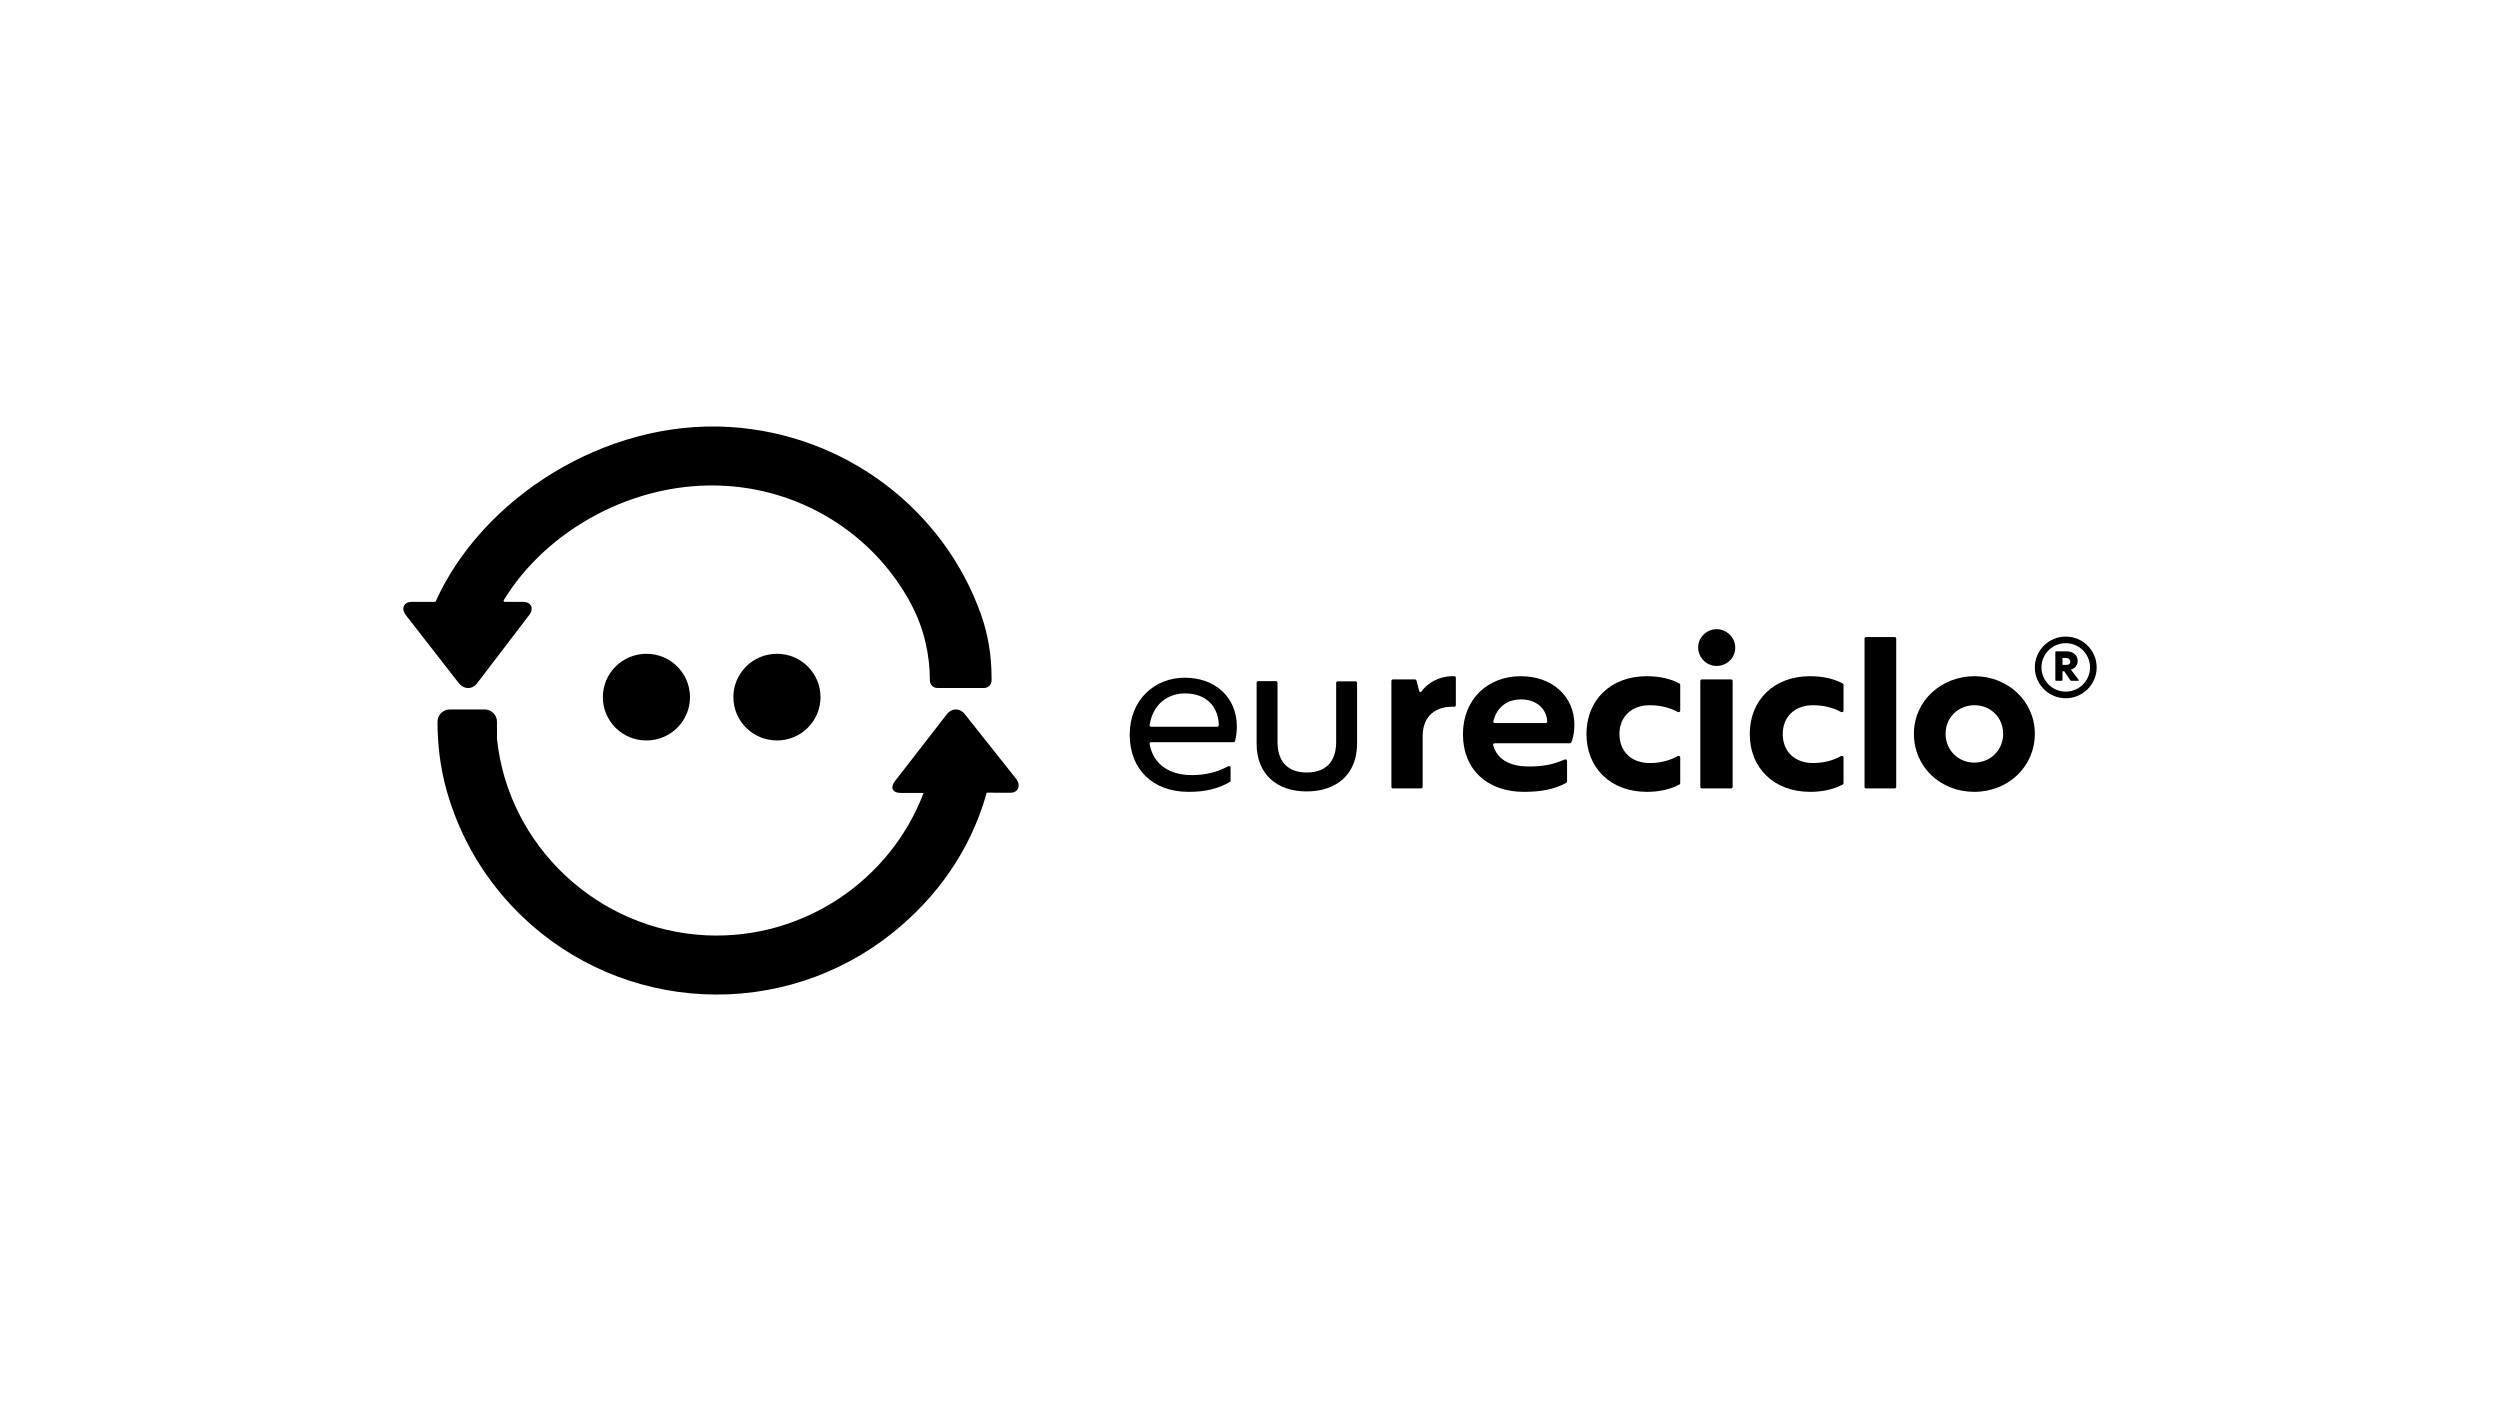
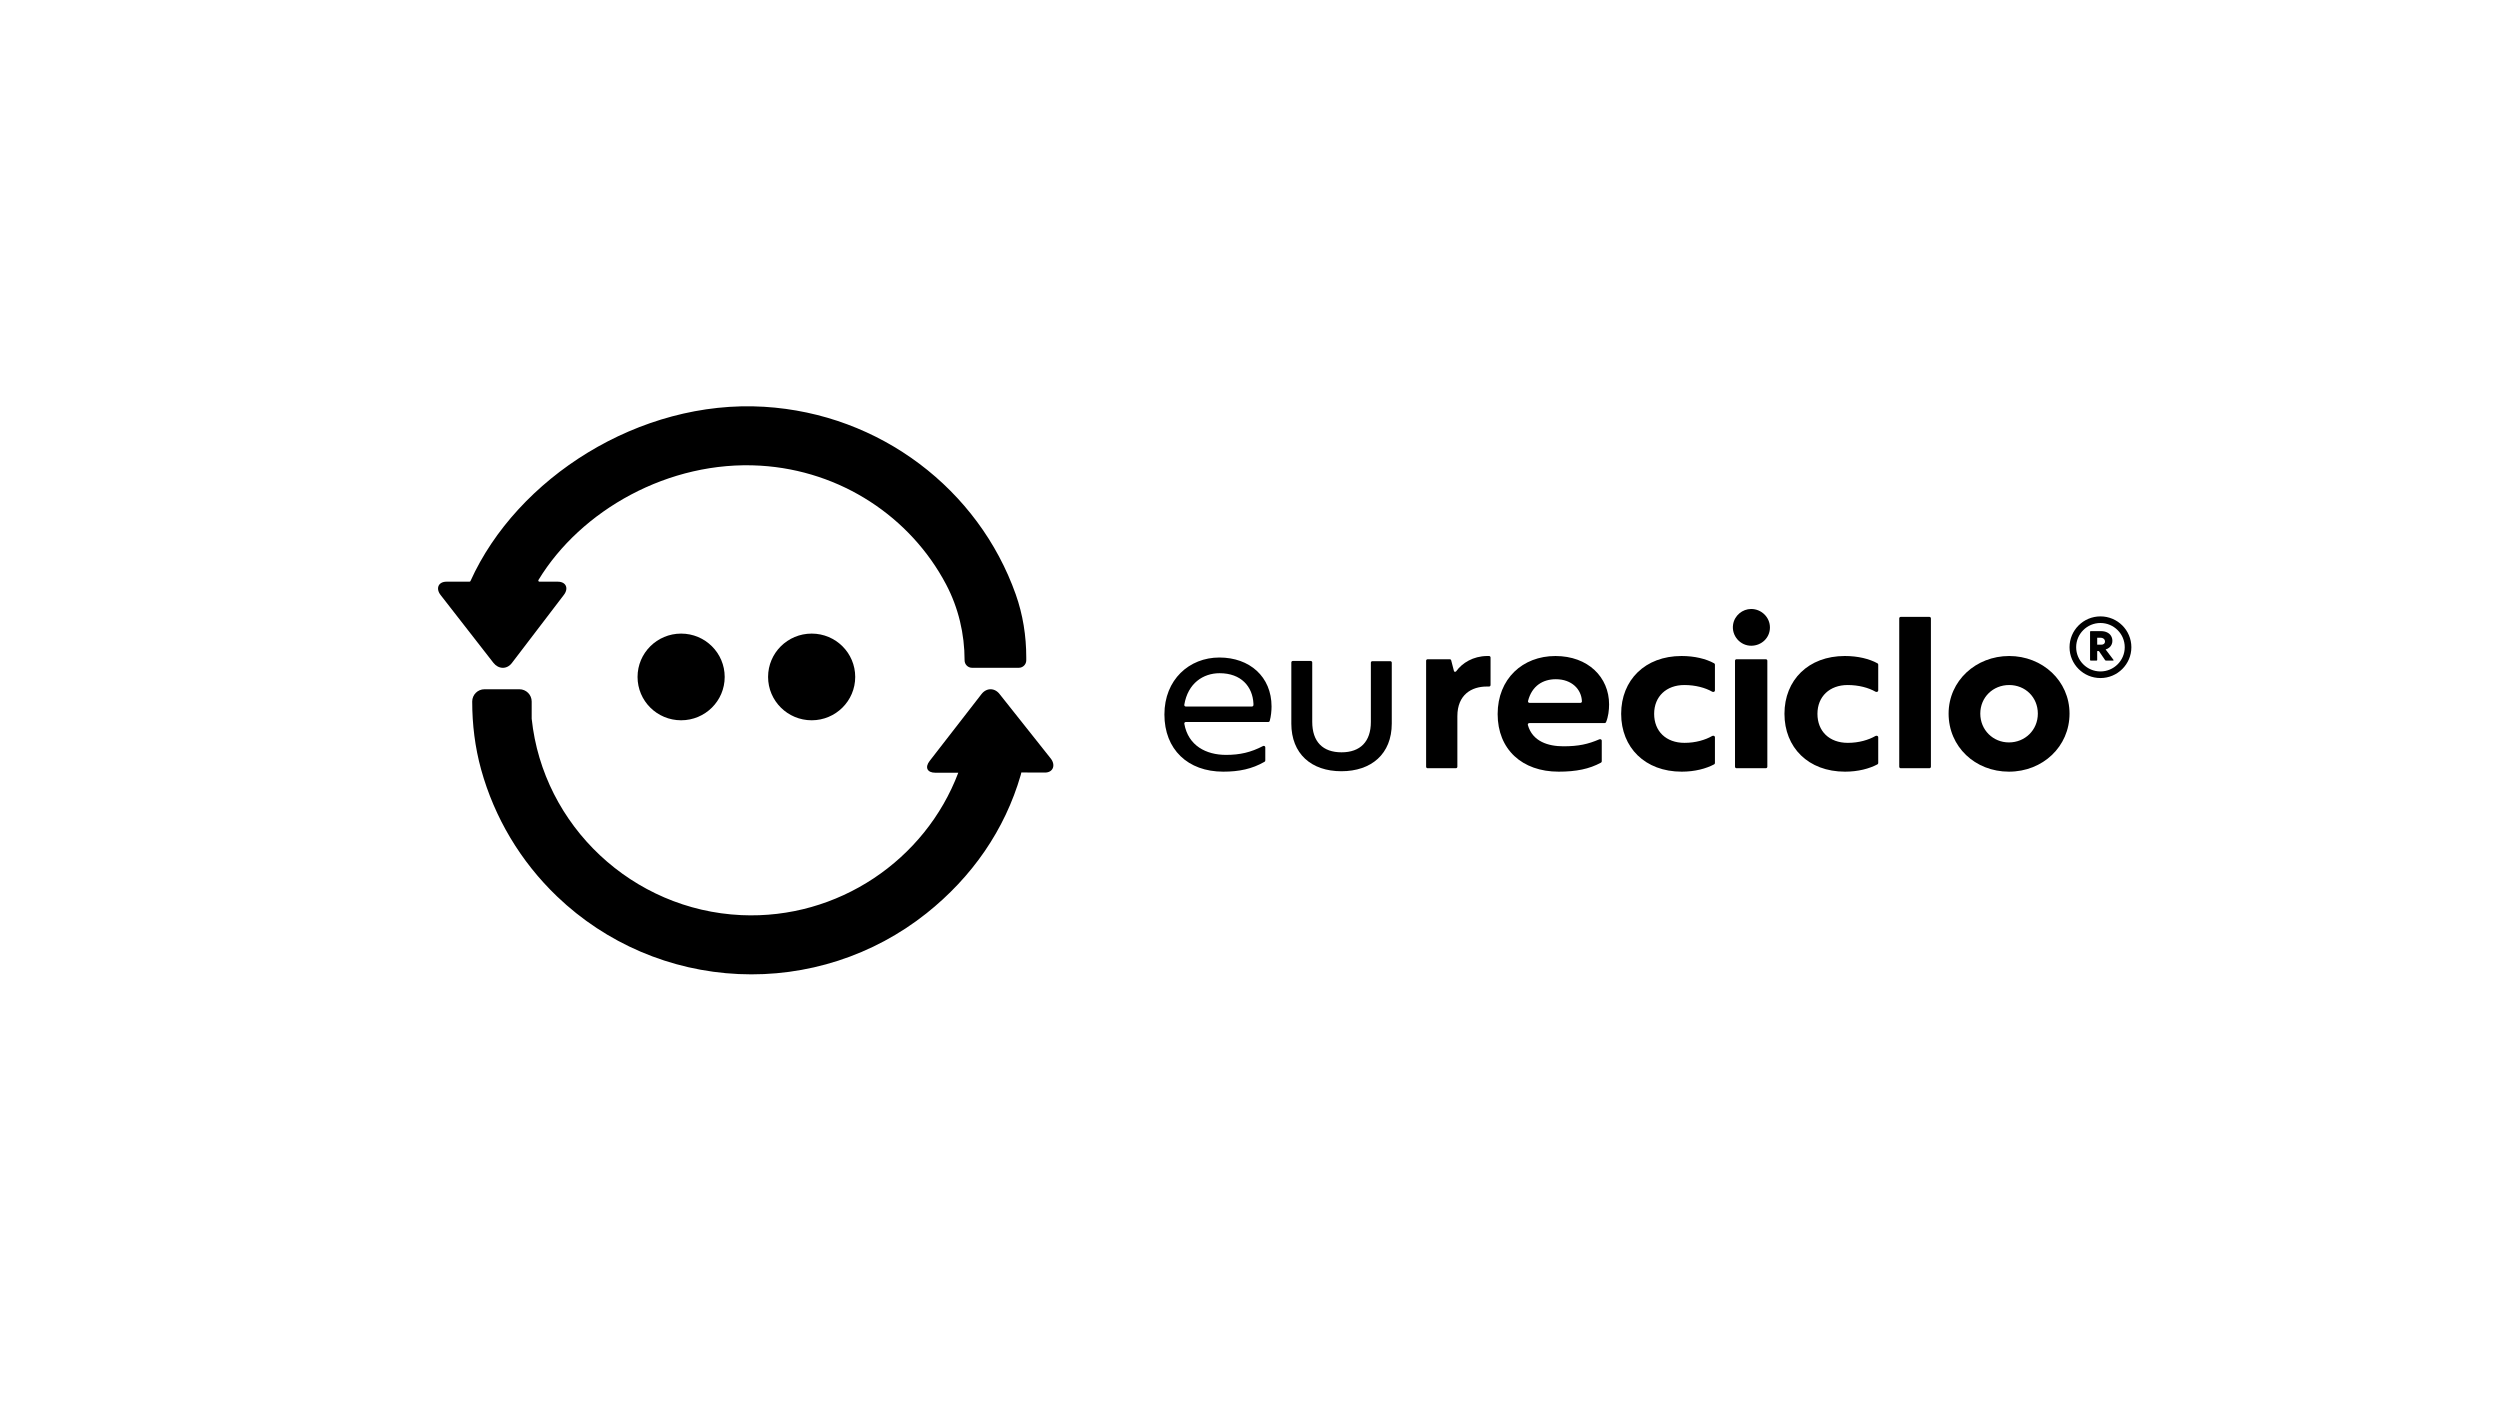
<svg xmlns="http://www.w3.org/2000/svg" id="Layer_1" data-name="Layer 1" viewBox="0 0 4153.11 2360.67">
  <defs>
-     <style>
-       .cls-1 {
-         stroke-width: 0px;
-       }
-     </style>
+     
  </defs>
-   <path class="cls-1" d="m1146.24,1158.11c0,39.79-32.35,72-72.38,72s-72.38-32.21-72.38-72,32.42-72,72.38-72,72.38,32.21,72.38,72" />
-   <path class="cls-1" d="m1363.07,1158.11c0,39.79-32.42,72-72.34,72s-72.41-32.21-72.41-72,32.38-72,72.41-72,72.34,32.21,72.34,72" />
-   <path class="cls-1" d="m1688.03,1293.8l-85-107.1c-8.27-10.82-21.82-10.85-30.19-.07l-86.17,111.11c-8.3,10.75-3.98,19.55,9.67,19.52h37.94c-54.92,145.3-199.99,243.85-360.46,236.54-180.55-8.26-329.38-148.16-348.2-326.2h-.02v-28.67c0-11.25-9.14-20.37-20.42-20.37h-57.96c-11.28,0-20.42,9.12-20.42,20.37h0c0,38.07,4.63,76.08,14.77,112.79,22.04,79.79,65.43,152.91,126.3,211.13,81.4,77.97,188.43,123.7,301.46,128.85,112.93,5.19,223.73-30.61,311.99-100.8,75.69-60.21,130.29-138.5,156.78-230.09l.95-3.99,39.21.15c13.69,0,18.08-12.39,9.78-23.17Z" />
-   <path class="cls-1" d="m1211.96,709.31c-207.54-12.57-411.09,118.84-488.03,289.48-.3.66-.95,1.08-1.67,1.08h-38.09c-13.89,0-18.28,11.5-9.81,22.22l87.58,112.47c8.44,10.78,22.26,11.4,30.63.58l86.41-113.22c8.41-10.78,3.91-22.04-9.95-22.04h-30.54c-1.45,0-2.37-1.6-1.62-2.84,70.12-115.64,216.61-199.13,368.91-189.89,133.46,8.1,249.19,85.29,308.27,197.25,20.49,38.84,30.72,82.25,30.72,126.13h0c0,6.85,5.56,12.39,12.43,12.39h77.59c6.86,0,12.43-5.55,12.43-12.39v-4.99c0-35.55-5.57-70.97-17.44-104.49-61.79-174.47-225.28-300.02-417.82-311.73Z" />
+   <path class="cls-2" d="m1203.89,1124.56c0,39.79-32.35,72-72.38,72s-72.38-32.21-72.38-72,32.42-72,72.38-72,72.38,32.21,72.38,72" />
+   <path class="cls-2" d="m1420.72,1124.56c0,39.79-32.42,72-72.34,72s-72.41-32.21-72.41-72,32.38-72,72.41-72,72.34,32.21,72.34,72" />
+   <path class="cls-2" d="m1745.68,1260.25l-85-107.1c-8.27-10.82-21.82-10.85-30.19-.07l-86.17,111.11c-8.3,10.75-3.98,19.55,9.67,19.52h37.94c-54.92,145.3-199.99,243.85-360.46,236.54-180.55-8.26-329.38-148.16-348.2-326.2h-.02v-28.67c0-11.25-9.14-20.37-20.42-20.37h-57.96c-11.28,0-20.42,9.12-20.42,20.37h0c0,38.07,4.63,76.08,14.77,112.79,22.04,79.79,65.43,152.91,126.3,211.13,81.4,77.97,188.43,123.7,301.46,128.85,112.93,5.19,223.73-30.61,311.99-100.8,75.69-60.21,130.29-138.5,156.78-230.09l.95-3.99,39.21.15c13.69,0,18.08-12.39,9.78-23.17Z" />
+   <path class="cls-1" d="m1269.61,675.76c-207.54-12.57-411.09,118.84-488.03,289.48-.3.66-.95,1.08-1.67,1.08h-38.09c-13.89,0-18.28,11.5-9.81,22.22l87.58,112.47c8.44,10.78,22.26,11.4,30.63.58l86.41-113.22c8.41-10.78,3.91-22.04-9.95-22.04h-30.54c-1.45,0-2.37-1.6-1.62-2.84,70.12-115.64,216.61-199.13,368.91-189.89,133.46,8.1,249.19,85.29,308.27,197.25,20.49,38.84,30.72,82.25,30.72,126.13h0c0,6.85,5.56,12.39,12.43,12.39h77.59c6.86,0,12.43-5.55,12.43-12.39v-4.99c0-35.55-5.57-70.97-17.44-104.49-61.79-174.47-225.28-300.02-417.82-311.73Z" />
  <g>
    <g>
-       <path class="cls-1" d="m2049.27,1232.97h-137.02c-1.57,0-2.74,1.42-2.47,2.96,6.48,36.43,36.22,51.68,69.36,51.68,23.07,0,41.22-4.21,61.41-14.72.35-.18.75-.28,1.15-.28h.11c1.38,0,2.5,1.12,2.5,2.5v21.78c0,.89-.48,1.73-1.25,2.17-20.74,11.95-42.25,16.41-68.58,16.41-59.09,0-97.76-37.14-97.76-94.99s41.18-94.64,91.32-94.64,86.66,31.78,86.66,81.42c0,6.91-.91,16.55-3.02,23.89-.31,1.08-1.29,1.82-2.42,1.82Zm-24.65-30.71c-1.43-28.21-20.41-50.35-56.22-50.35-27.2,0-52.71,16.59-58.65,52.42-.25,1.53.92,2.93,2.47,2.93h109.9c1.38,0,2.5-1.12,2.5-2.5v-2.5Z" />
-       <path class="cls-1" d="m2087.55,1235.47v-101.43c0-1.38,1.12-2.5,2.5-2.5h29.73c1.38,0,2.5,1.12,2.5,2.5v98.57c0,33.21,17.55,50.71,48.7,50.71s48.7-17.85,48.7-50.35v-98.57c0-1.38,1.12-2.5,2.5-2.5h29.73c1.38,0,2.5,1.12,2.5,2.5v101.07c0,50.71-34.02,79.28-83.8,79.28s-83.08-28.93-83.08-79.28Z" />
-       <path class="cls-1" d="m2313.96,1128.69h36.74c1.14,0,2.14.77,2.42,1.87l4.66,17.96c.13.52.6.88,1.14.88h1.36c.37,0,.72-.18.94-.48,10.44-14.4,28.55-25.24,51.22-25.59h3.58c1.38,0,2.5,1.12,2.5,2.5v45.72c0,1.38-1.12,2.5-2.5,2.5h-3.94c-24.71,0-48.7,13.21-48.7,49.28v83.93c0,1.38-1.12,2.5-2.5,2.5h-46.92c-1.38,0-2.5-1.12-2.5-2.5v-176.06c0-1.38,1.12-2.5,2.5-2.5Z" />
-       <path class="cls-1" d="m2608.06,1234.76h-125.15c-1.65,0-2.86,1.57-2.42,3.15,7.62,27.45,33.82,35.42,59.03,35.42s40.9-3.51,59.69-11.58c.31-.13.64-.2.98-.2h.57c1.38,0,2.5,1.12,2.5,2.5v34.23c0,.91-.5,1.76-1.3,2.2-19.38,10.56-41.25,14.99-70.32,14.99-60.88,0-101.34-37.14-101.34-95.7s41.54-96.42,95.97-96.42,89.17,35.36,89.17,80.35c0,9.47-1.29,20.54-5.07,29.57-.38.92-1.3,1.5-2.3,1.5Zm-37.75-36.07c-.72-20-16.83-36.79-43.33-36.79-21.01,0-39.7,10.57-46.19,36.16-.4,1.58.8,3.13,2.43,3.13h84.59c1.38,0,2.5-1.12,2.5-2.5h0Z" />
-       <path class="cls-1" d="m2635.49,1219.4c0-56.07,39.75-96.07,100.27-96.07,21.86,0,40.7,4.7,54.23,12.14.8.44,1.28,1.28,1.28,2.19v42.82c0,1.38-1.12,2.5-2.5,2.5h-.77c-.44,0-.86-.11-1.23-.33-11.45-6.6-28.03-11.1-46.34-11.1-29.72,0-50.14,18.93-50.14,47.85s19.7,48.21,50.5,48.21c18.31,0,34.55-4.84,45.98-11.45.38-.22.8-.33,1.23-.33h.71c1.44,0,2.56,1.12,2.56,2.5v42.79c0,.92-.5,1.78-1.31,2.21-13.5,7.13-31.99,12.15-53.83,12.15-61.24,0-100.63-40.35-100.63-96.06Z" />
-       <path class="cls-1" d="m2821.38,1071.27c2.28-15.4,15.75-26.07,30.1-26.07,16.83,0,31.16,13.57,31.16,30.71s-13.83,30.21-30.89,30.35c-18.56.15-33.08-16.69-30.36-35Zm5.74,57.42h48.71c1.38,0,2.5,1.12,2.5,2.5v176.06c0,1.38-1.12,2.5-2.5,2.5h-48.71c-1.38,0-2.5-1.12-2.5-2.5v-176.06c0-1.38,1.12-2.5,2.5-2.5Z" />
-       <path class="cls-1" d="m2906.77,1219.4c0-56.07,39.75-96.07,100.27-96.07,21.86,0,40.7,4.7,54.23,12.14.8.44,1.28,1.28,1.28,2.19v42.82c0,1.38-1.12,2.5-2.5,2.5h-.77c-.44,0-.86-.11-1.23-.33-11.45-6.6-28.03-11.1-46.34-11.1-29.72,0-50.14,18.93-50.14,47.85s19.7,48.21,50.5,48.21c18.31,0,34.55-4.84,45.98-11.45.38-.22.8-.33,1.23-.33h.71c1.44,0,2.56,1.12,2.56,2.5v42.79c0,.92-.5,1.78-1.31,2.21-13.5,7.13-31.99,12.15-53.83,12.15-61.24,0-100.63-40.35-100.63-96.06Z" />
-       <path class="cls-1" d="m3099.94,1058.34h47.63c1.38,0,2.5,1.12,2.5,2.5v246.42c0,1.38-1.12,2.5-2.5,2.5h-47.63c-1.38,0-2.5-1.12-2.5-2.5v-246.42c0-1.38,1.12-2.5,2.5-2.5Z" />
-       <path class="cls-1" d="m3179.45,1219.04c0-54.64,45.48-95.71,100.62-95.71s100.27,41.07,100.27,95.71-44.4,96.42-100.63,96.42-100.26-41.42-100.26-96.42Zm148.25,0c0-27.14-20.77-47.5-47.63-47.5s-47.98,20.35-47.98,47.5,21.13,47.85,47.62,47.85,47.99-20.36,47.99-47.85Z" />
+       <path class="cls-1" d="m2106.92,1199.42h-137.02c-1.57,0-2.74,1.42-2.47,2.96,6.48,36.43,36.22,51.68,69.36,51.68,23.07,0,41.22-4.21,61.41-14.72.35-.18.75-.28,1.15-.28h.11c1.38,0,2.5,1.12,2.5,2.5v21.78c0,.89-.48,1.73-1.25,2.17-20.74,11.95-42.25,16.41-68.58,16.41-59.09,0-97.76-37.14-97.76-94.99s41.18-94.64,91.32-94.64,86.66,31.78,86.66,81.42c0,6.91-.91,16.55-3.02,23.89-.31,1.08-1.29,1.82-2.42,1.82Zm-24.65-30.71c-1.43-28.21-20.41-50.35-56.22-50.35-27.2,0-52.71,16.59-58.65,52.42-.25,1.53.92,2.93,2.47,2.93h109.9c1.38,0,2.5-1.12,2.5-2.5v-2.5Z" />
+       <path class="cls-1" d="m2145.21,1201.93v-101.43c0-1.38,1.12-2.5,2.5-2.5h29.73c1.38,0,2.5,1.12,2.5,2.5v98.57c0,33.21,17.55,50.71,48.7,50.71s48.7-17.85,48.7-50.35v-98.57c0-1.38,1.12-2.5,2.5-2.5h29.73c1.38,0,2.5,1.12,2.5,2.5v101.07c0,50.71-34.02,79.28-83.8,79.28s-83.08-28.93-83.08-79.28Z" />
+       <path class="cls-1" d="m2371.62,1095.15h36.74c1.14,0,2.14.77,2.42,1.87l4.66,17.96c.13.52.6.88,1.14.88h1.36c.37,0,.72-.18.94-.48,10.44-14.4,28.55-25.24,51.22-25.59h3.58c1.38,0,2.5,1.12,2.5,2.5v45.72c0,1.38-1.12,2.5-2.5,2.5h-3.94c-24.71,0-48.7,13.21-48.7,49.28v83.93c0,1.38-1.12,2.5-2.5,2.5h-46.92c-1.38,0-2.5-1.12-2.5-2.5v-176.06c0-1.38,1.12-2.5,2.5-2.5Z" />
+       <path class="cls-1" d="m2665.71,1201.21h-125.15c-1.65,0-2.86,1.57-2.42,3.15,7.62,27.45,33.82,35.42,59.03,35.42s40.9-3.51,59.69-11.58c.31-.13.64-.2.98-.2h.57c1.38,0,2.5,1.12,2.5,2.5v34.23c0,.91-.5,1.76-1.3,2.2-19.38,10.56-41.25,14.99-70.32,14.99-60.88,0-101.34-37.14-101.34-95.7s41.54-96.42,95.97-96.42,89.17,35.36,89.17,80.35c0,9.47-1.29,20.54-5.07,29.57-.38.92-1.3,1.5-2.3,1.5Zm-37.75-36.07c-.72-20-16.83-36.79-43.33-36.79-21.01,0-39.7,10.57-46.19,36.16-.4,1.58.8,3.13,2.43,3.13h84.59c1.38,0,2.5-1.12,2.5-2.5h0Z" />
+       <path class="cls-1" d="m2693.14,1185.85c0-56.07,39.75-96.07,100.27-96.07,21.86,0,40.7,4.7,54.23,12.14.8.44,1.28,1.28,1.28,2.19v42.82c0,1.38-1.12,2.5-2.5,2.5h-.77c-.44,0-.86-.11-1.23-.33-11.45-6.6-28.03-11.1-46.34-11.1-29.72,0-50.14,18.93-50.14,47.85s19.7,48.21,50.5,48.21c18.31,0,34.55-4.84,45.98-11.45.38-.22.8-.33,1.23-.33h.71c1.44,0,2.56,1.12,2.56,2.5v42.79c0,.92-.5,1.78-1.31,2.21-13.5,7.13-31.99,12.15-53.83,12.15-61.24,0-100.63-40.35-100.63-96.06Z" />
+       <path class="cls-1" d="m2879.03,1037.73c2.28-15.4,15.75-26.07,30.1-26.07,16.83,0,31.16,13.57,31.16,30.71s-13.83,30.21-30.89,30.35c-18.56.15-33.08-16.69-30.36-35Zm5.74,57.42h48.71c1.38,0,2.5,1.12,2.5,2.5v176.06c0,1.38-1.12,2.5-2.5,2.5h-48.71c-1.38,0-2.5-1.12-2.5-2.5v-176.06c0-1.38,1.12-2.5,2.5-2.5Z" />
+       <path class="cls-1" d="m2964.42,1185.85c0-56.07,39.75-96.07,100.27-96.07,21.86,0,40.7,4.7,54.23,12.14.8.44,1.28,1.28,1.28,2.19v42.82c0,1.38-1.12,2.5-2.5,2.5h-.77c-.44,0-.86-.11-1.23-.33-11.45-6.6-28.03-11.1-46.34-11.1-29.72,0-50.14,18.93-50.14,47.85s19.7,48.21,50.5,48.21c18.31,0,34.55-4.84,45.98-11.45.38-.22.8-.33,1.23-.33h.71c1.44,0,2.56,1.12,2.56,2.5v42.79c0,.92-.5,1.78-1.31,2.21-13.5,7.13-31.99,12.15-53.83,12.15-61.24,0-100.63-40.35-100.63-96.06Z" />
+       <path class="cls-1" d="m3157.59,1024.79h47.63c1.38,0,2.5,1.12,2.5,2.5v246.42c0,1.38-1.12,2.5-2.5,2.5h-47.63c-1.38,0-2.5-1.12-2.5-2.5v-246.42c0-1.38,1.12-2.5,2.5-2.5Z" />
+       <path class="cls-1" d="m3237.1,1185.5c0-54.64,45.48-95.71,100.62-95.71s100.27,41.07,100.27,95.71-44.4,96.42-100.63,96.42-100.26-41.42-100.26-96.42Zm148.25,0c0-27.14-20.77-47.5-47.63-47.5s-47.98,20.35-47.98,47.5,21.13,47.85,47.62,47.85,47.99-20.36,47.99-47.85Z" />
    </g>
    <g>
-       <path class="cls-1" d="m3414.74,1130.66c-.2-.2-.3-.47-.3-.82v-46.73c0-.35.1-.62.3-.82.2-.2.47-.29.82-.29h16.8c4.11,0,7.62.72,10.51,2.17,2.89,1.45,5.06,3.4,6.5,5.86,1.44,2.46,2.16,5.18,2.16,8.17,0,2.04-.4,3.99-1.2,5.86-.8,1.86-2.04,3.54-3.71,5.02-1.67,1.48-3.78,2.61-6.31,3.37l12.97,17.17c.16.23.24.45.24.66,0,.19-.08.34-.23.47-.15.13-.37.19-.64.19h-11.71c-.35,0-.65-.06-.89-.19-.24-.13-.48-.36-.71-.71l-10.21-14.95h-2.82v14.74c0,.35-.1.62-.3.82-.2.2-.47.29-.82.29h-9.62c-.35,0-.62-.1-.82-.29Zm22.89-27.54c1.09-.94,1.64-2.21,1.64-3.81,0-1.14-.28-2.18-.85-3.15-.57-.96-1.42-1.73-2.56-2.31-1.14-.58-2.51-.87-4.11-.87h-5.44v11.54h6.76c1.95,0,3.47-.47,4.57-1.41Z" />
-       <path class="cls-1" d="m3431.71,1159.95c-28.32,0-51.36-22.98-51.36-51.22s23.04-51.22,51.36-51.22,51.36,22.98,51.36,51.22-23.04,51.22-51.36,51.22Zm0-91.46c-22.25,0-40.35,18.05-40.35,40.24s18.1,40.24,40.35,40.24,40.35-18.05,40.35-40.24-18.1-40.24-40.35-40.24Z" />
+       <path class="cls-1" d="m3472.39,1097.12c-.2-.2-.3-.47-.3-.82v-46.73c0-.35.1-.62.3-.82.2-.2.47-.29.82-.29h16.8c4.11,0,7.62.72,10.51,2.17,2.89,1.45,5.06,3.4,6.5,5.86,1.44,2.46,2.16,5.18,2.16,8.17,0,2.04-.4,3.99-1.2,5.86-.8,1.86-2.04,3.54-3.71,5.02-1.67,1.48-3.78,2.61-6.31,3.37l12.97,17.17c.16.23.24.45.24.66,0,.19-.08.34-.23.47-.15.13-.37.19-.64.19h-11.71c-.35,0-.65-.06-.89-.19-.24-.13-.48-.36-.71-.71l-10.21-14.95h-2.82v14.74c0,.35-.1.62-.3.82-.2.2-.47.29-.82.29h-9.62c-.35,0-.62-.1-.82-.29Zm22.89-27.54c1.09-.94,1.64-2.21,1.64-3.81,0-1.14-.28-2.18-.85-3.15-.57-.96-1.42-1.73-2.56-2.31-1.14-.58-2.51-.87-4.11-.87h-5.44v11.54h6.76c1.95,0,3.47-.47,4.57-1.41Z" />
+       <path class="cls-1" d="m3489.36,1126.41c-28.32,0-51.36-22.98-51.36-51.22s23.04-51.22,51.36-51.22,51.36,22.98,51.36,51.22-23.04,51.22-51.36,51.22Zm0-91.46c-22.25,0-40.35,18.05-40.35,40.24s18.1,40.24,40.35,40.24,40.35-18.05,40.35-40.24-18.1-40.24-40.35-40.24Z" />
    </g>
  </g>
</svg>
